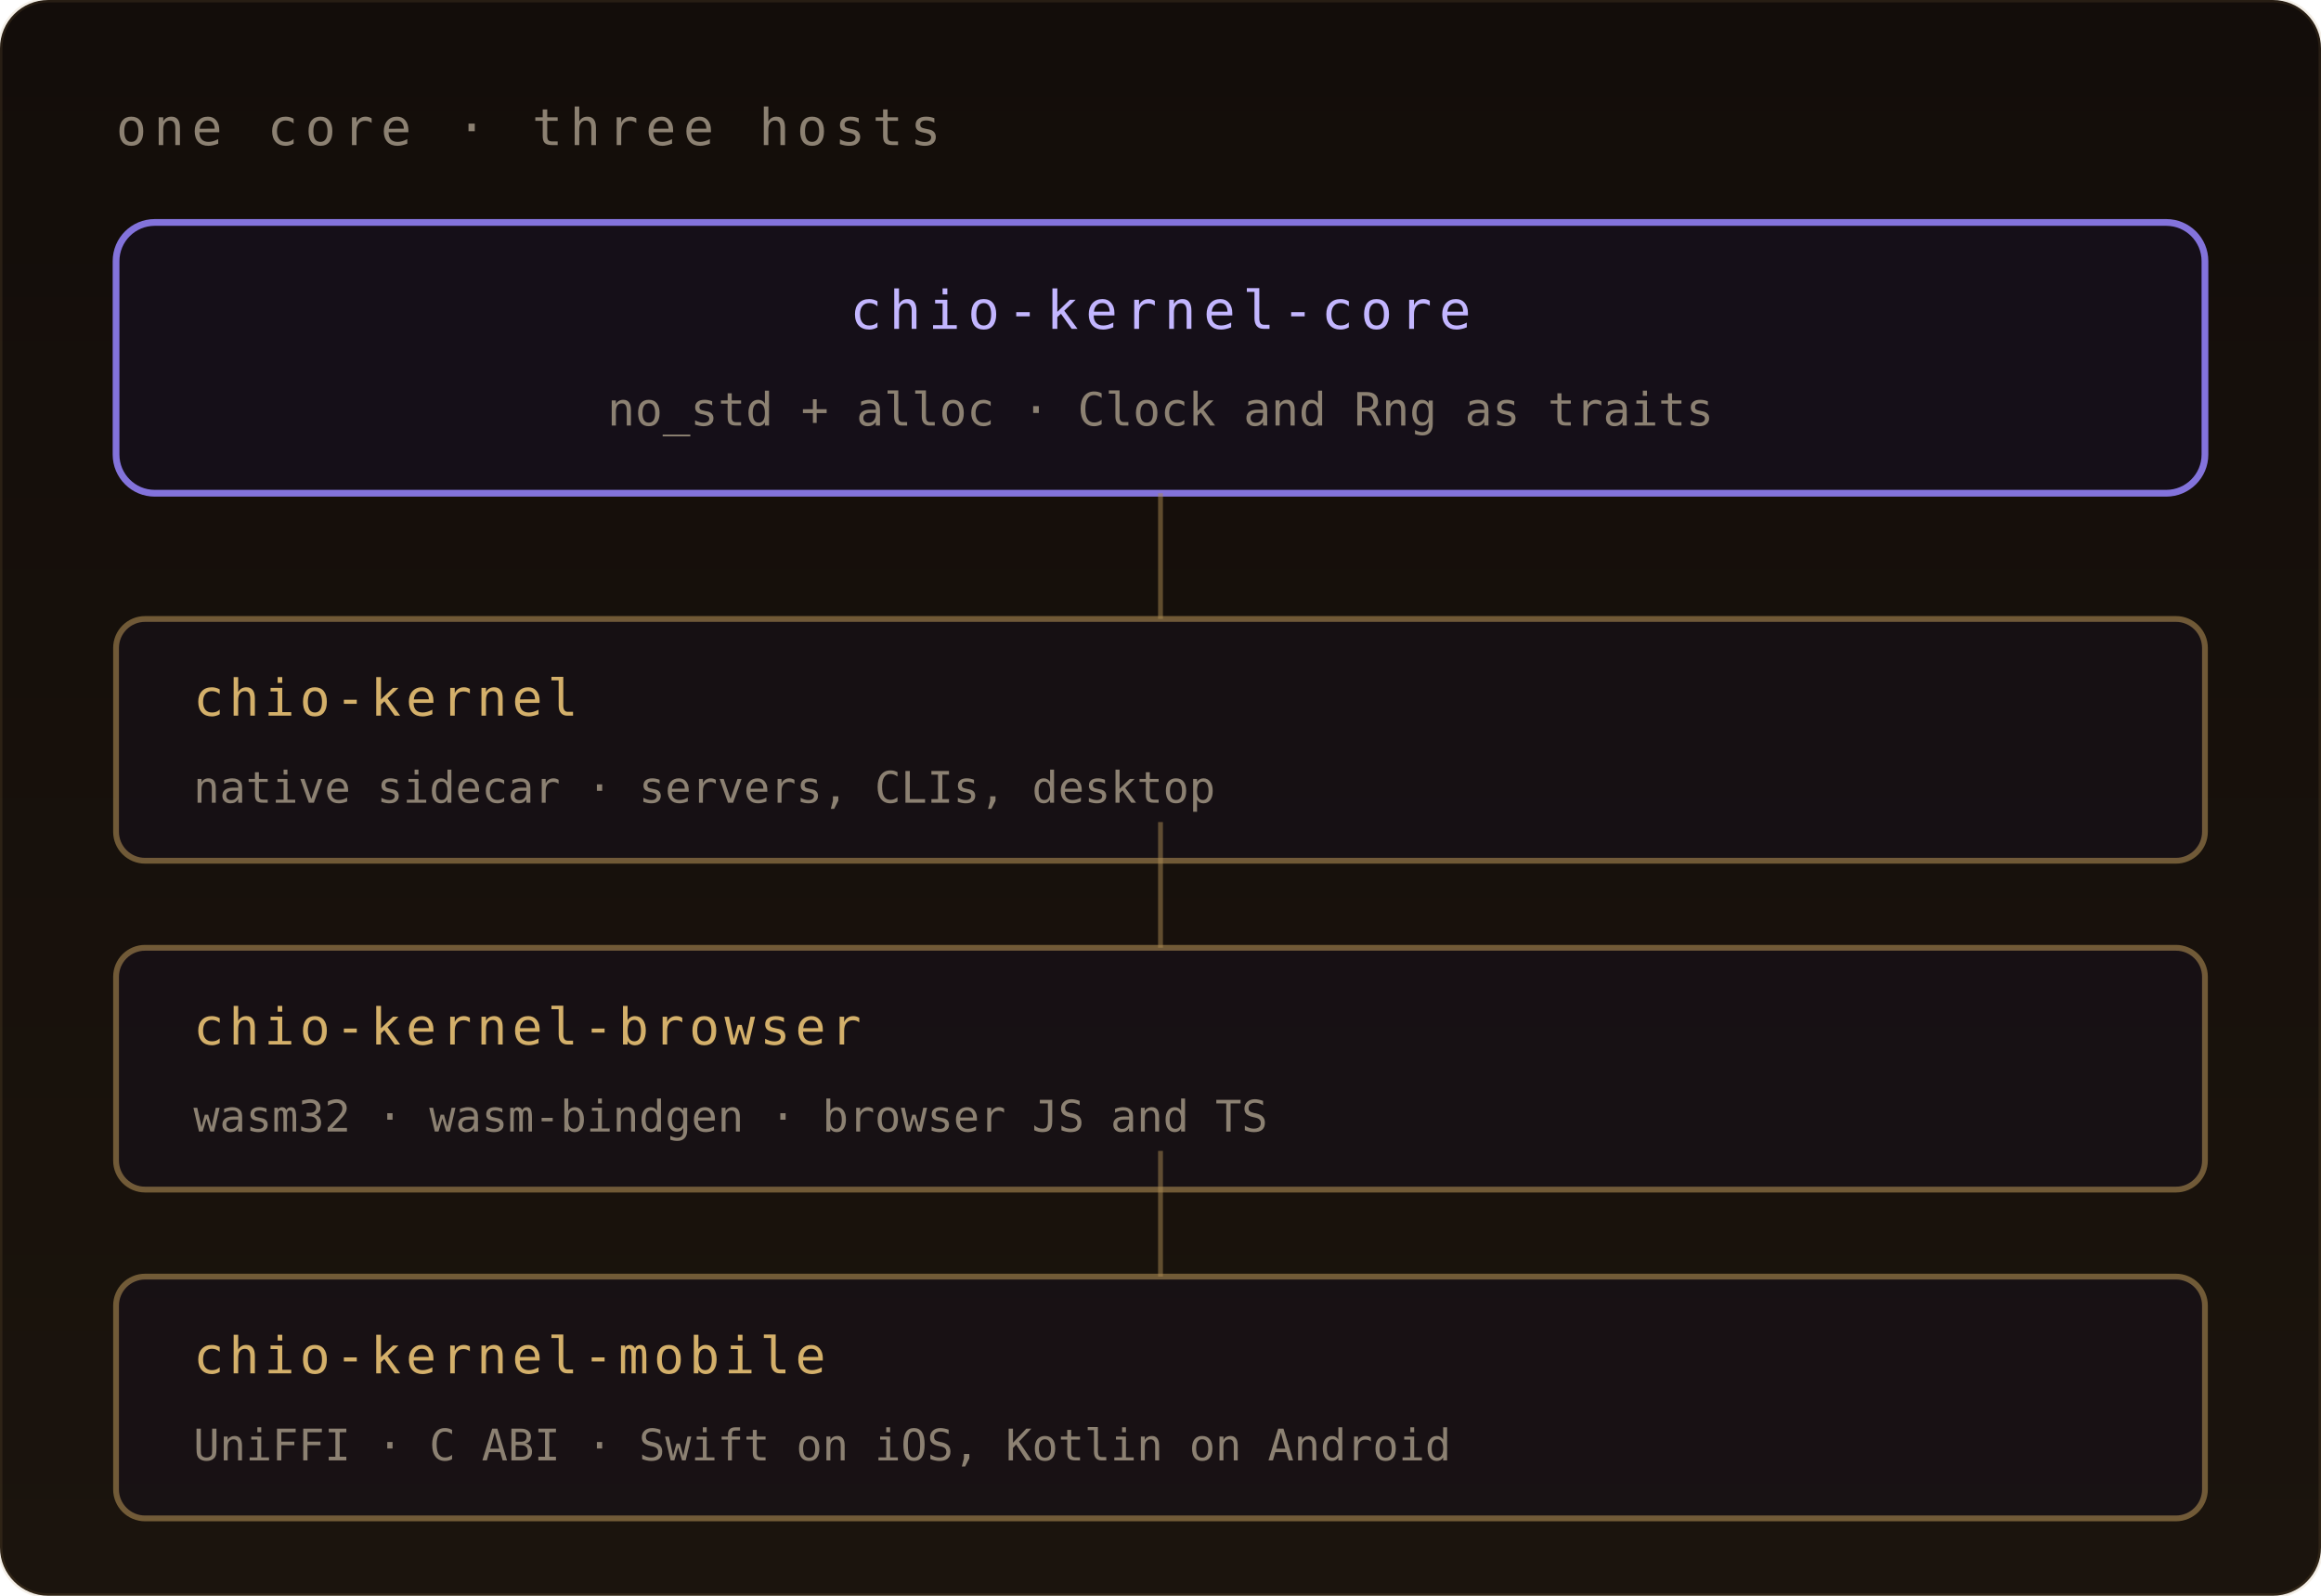
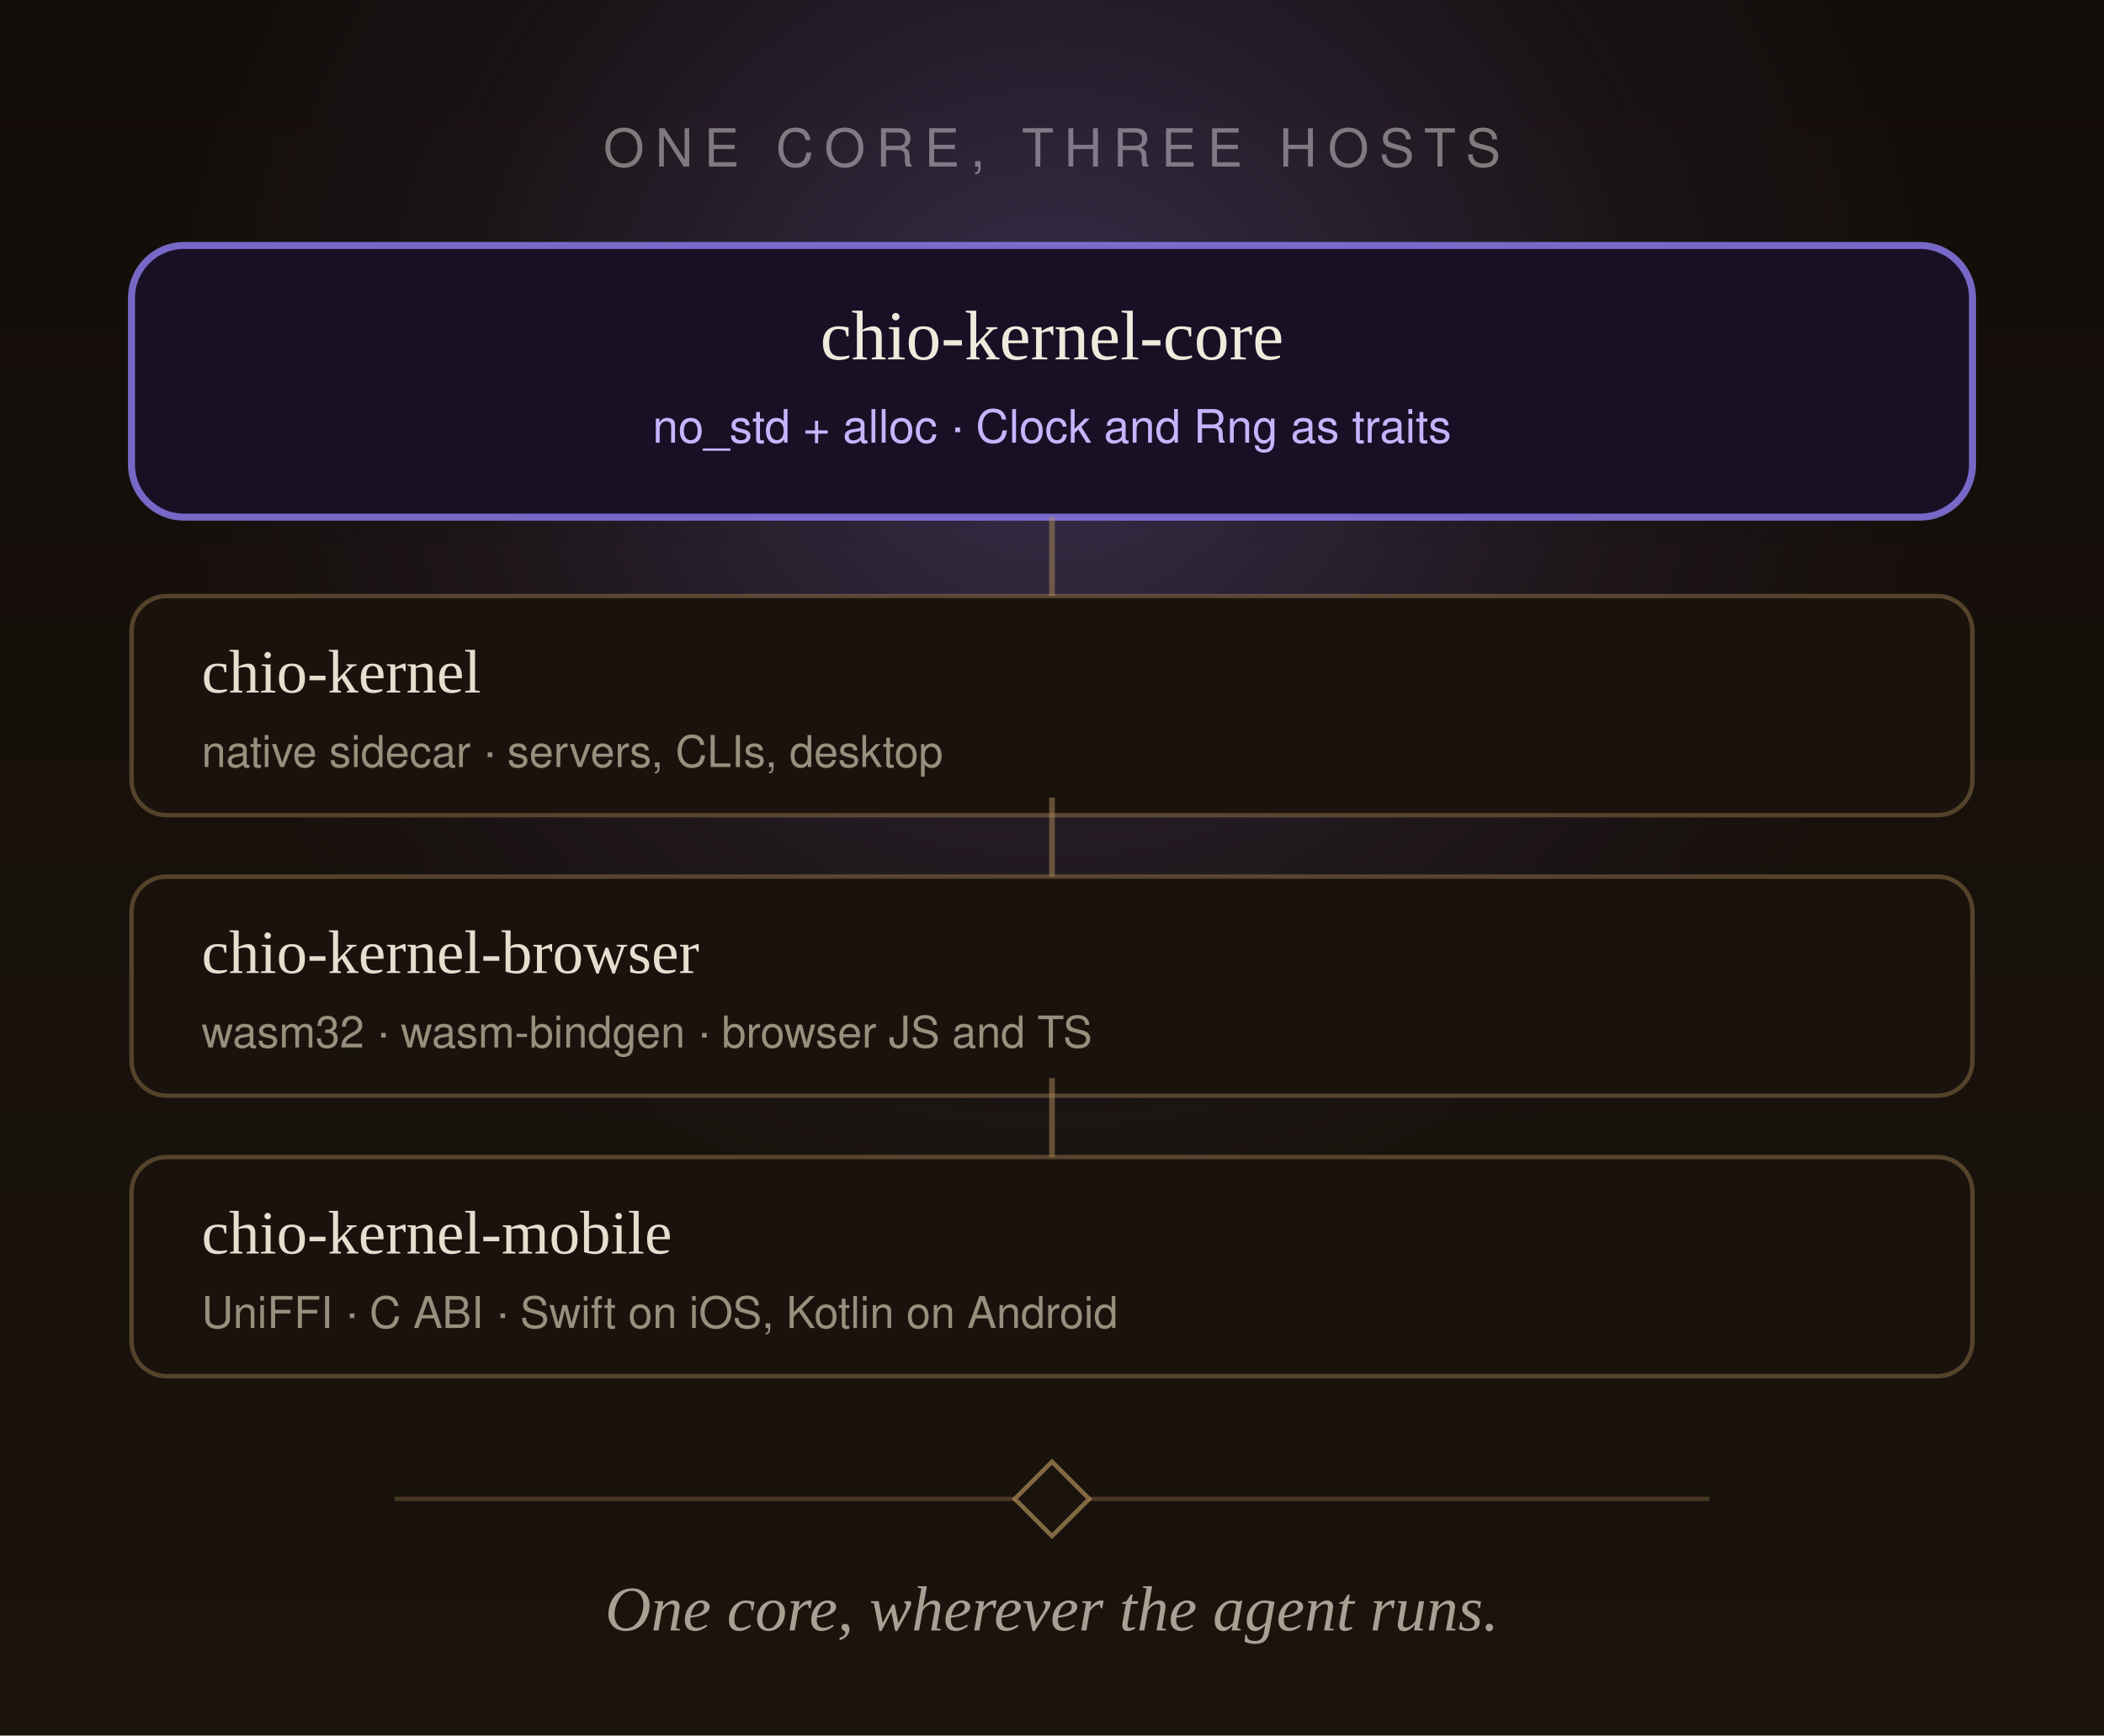
- <svg xmlns="http://www.w3.org/2000/svg" viewBox="0 0 480 330" width="480" height="330" role="img" aria-label="chio-kernel-core and its three hosts, stacked for small screens.">
+ <svg xmlns="http://www.w3.org/2000/svg" viewBox="0 0 480 396" width="480" height="396" role="img" aria-label="chio-kernel-core and its three hosts, stacked for small screens.">
  <defs>
-     <linearGradient id="pcm-bg" x1="0" y1="0" x2="0" y2="1">
+     <linearGradient id="pcmbg" x1="0" y1="0" x2="0" y2="1">
      <stop offset="0" stop-color="#130d0a" />
      <stop offset="1" stop-color="#1b140d" />
    </linearGradient>
-     <radialGradient id="pcm-glow" cx="50%" cy="50%" r="55%">
-       <stop offset="0" stop-color="#8f7ff2" stop-opacity="0.16" />
-       <stop offset="0.5" stop-color="#8f7ff2" stop-opacity="0.04" />
+     <radialGradient id="pcmglow" cx="50%" cy="50%" r="50%">
+       <stop offset="0" stop-color="#8f7ff2" stop-opacity="0.32" />
+       <stop offset="0.6" stop-color="#8f7ff2" stop-opacity="0.07" />
      <stop offset="1" stop-color="#8f7ff2" stop-opacity="0" />
    </radialGradient>
-     <pattern id="pcm-field" width="34" height="34" patternUnits="userSpaceOnUse">
-       <circle cx="6" cy="9" r="0.9" fill="#ab8a52" fill-opacity="0.16" />
-       <circle cx="23" cy="24" r="0.6" fill="#ab8a52" fill-opacity="0.10" />
-     </pattern>
-     <radialGradient id="pcm-fade" cx="50%" cy="50%" r="60%">
-       <stop offset="0" stop-color="#fff" stop-opacity="1" />
-       <stop offset="1" stop-color="#fff" stop-opacity="0" />
+     <radialGradient id="pcmkglow" cx="50%" cy="50%" r="50%">
+       <stop offset="0" stop-color="#8f7ff2" stop-opacity="0.28" />
+       <stop offset="0.65" stop-color="#8f7ff2" stop-opacity="0.06" />
+       <stop offset="1" stop-color="#8f7ff2" stop-opacity="0" />
    </radialGradient>
-     <mask id="pcm-mask">
-       <rect width="480" height="330" fill="url(#pcm-fade)" />
-     </mask>
  </defs>
-   <rect width="480" height="330" rx="10" fill="url(#pcm-bg)" />
-   <rect width="480" height="330" rx="10" fill="none" stroke="#ab8a52" stroke-opacity="0.14" />
-   <text x="24" y="30" text-anchor="start" font-family="ui-monospace, SFMono-Regular, 'SF Mono', Menlo, Consolas, monospace" font-size="10.5" letter-spacing="1.5" fill="#8c8172">one core · three hosts</text>
-   <rect x="24" y="46" width="432" height="56" rx="8" fill="#16101c" fill-opacity="0.8" stroke="#8f7ff2" stroke-opacity="0.9" stroke-width="1.4" />
-   <text x="240" y="68" text-anchor="middle" font-family="ui-monospace, SFMono-Regular, 'SF Mono', Menlo, Consolas, monospace" font-size="11" letter-spacing="1.5" fill="#c3b6ff">chio-kernel-core</text>
-   <text x="240" y="88" text-anchor="middle" font-family="ui-monospace, SFMono-Regular, 'SF Mono', Menlo, Consolas, monospace" font-size="9.5" fill="#8c8172">no_std + alloc · Clock and Rng as traits</text>
-   <line x1="240" y1="102" x2="240" y2="128" stroke="#ab8a52" stroke-opacity="0.5" stroke-width="1" />
-   <rect x="24" y="128" width="432" height="50" rx="6" fill="#16101c" fill-opacity="0.5" stroke="#ab8a52" stroke-opacity="0.6" stroke-width="1.2" />
-   <text x="40" y="148" text-anchor="start" font-family="ui-monospace, SFMono-Regular, 'SF Mono', Menlo, Consolas, monospace" font-size="10.5" letter-spacing="1" fill="#d4b06a">chio-kernel</text>
-   <text x="40" y="166" text-anchor="start" font-family="ui-monospace, SFMono-Regular, 'SF Mono', Menlo, Consolas, monospace" font-size="9" fill="#8c8172">native sidecar · servers, CLIs, desktop</text>
-   <line x1="240" y1="170" x2="240" y2="196" stroke="#ab8a52" stroke-opacity="0.5" stroke-width="1" />
-   <rect x="24" y="196" width="432" height="50" rx="6" fill="#16101c" fill-opacity="0.5" stroke="#ab8a52" stroke-opacity="0.6" stroke-width="1.2" />
-   <text x="40" y="216" text-anchor="start" font-family="ui-monospace, SFMono-Regular, 'SF Mono', Menlo, Consolas, monospace" font-size="10.5" letter-spacing="1" fill="#d4b06a">chio-kernel-browser</text>
-   <text x="40" y="234" text-anchor="start" font-family="ui-monospace, SFMono-Regular, 'SF Mono', Menlo, Consolas, monospace" font-size="9" fill="#8c8172">wasm32 · wasm-bindgen · browser JS and TS</text>
-   <line x1="240" y1="238" x2="240" y2="264" stroke="#ab8a52" stroke-opacity="0.5" stroke-width="1" />
-   <rect x="24" y="264" width="432" height="50" rx="6" fill="#16101c" fill-opacity="0.5" stroke="#ab8a52" stroke-opacity="0.6" stroke-width="1.2" />
-   <text x="40" y="284" text-anchor="start" font-family="ui-monospace, SFMono-Regular, 'SF Mono', Menlo, Consolas, monospace" font-size="10.5" letter-spacing="1" fill="#d4b06a">chio-kernel-mobile</text>
-   <text x="40" y="302" text-anchor="start" font-family="ui-monospace, SFMono-Regular, 'SF Mono', Menlo, Consolas, monospace" font-size="9" fill="#8c8172">UniFFI · C ABI · Swift on iOS, Kotlin on Android</text>
+   <rect width="480" height="396" fill="url(#pcmbg)" />
+   <text x="240.0" y="38" text-anchor="middle" font-family="-apple-system, 'Segoe UI', Helvetica, Arial, sans-serif" font-size="12" letter-spacing="2.5" fill="#d8cfc0" fill-opacity="0.55">ONE CORE, THREE HOSTS</text>
+   <circle cx="240.0" cy="87.0" r="200" fill="url(#pcmkglow)" />
+   <rect x="30" y="56" width="420" height="62" rx="12" fill="#191026" stroke="#8f7ff2" stroke-opacity="0.8" stroke-width="1.6" />
+   <text x="240" y="82" text-anchor="middle" font-family="Georgia, 'Times New Roman', serif" font-size="16" fill="#f0eadd">chio-kernel-core</text>
+   <text x="240" y="101" text-anchor="middle" font-family="-apple-system, 'Segoe UI', Helvetica, Arial, sans-serif" font-size="10.5" fill="#c3b6ff">no_std + alloc · Clock and Rng as traits</text>
+   <path d="M240 118 V136" stroke="#b08d5b" stroke-opacity="0.5" stroke-width="1.3" />
+   <rect x="30" y="136" width="420" height="50" rx="8" fill="#1a130d" stroke="#b08d5b" stroke-opacity="0.4" />
+   <text x="46" y="158" text-anchor="start" font-family="Georgia, 'Times New Roman', serif" font-size="14" fill="#e7ded0">chio-kernel</text>
+   <text x="46" y="175" text-anchor="start" font-family="-apple-system, 'Segoe UI', Helvetica, Arial, sans-serif" font-size="10" fill="#9a8f7e">native sidecar · servers, CLIs, desktop</text>
+   <path d="M240 182 V200" stroke="#b08d5b" stroke-opacity="0.5" stroke-width="1.3" />
+   <rect x="30" y="200" width="420" height="50" rx="8" fill="#1a130d" stroke="#b08d5b" stroke-opacity="0.4" />
+   <text x="46" y="222" text-anchor="start" font-family="Georgia, 'Times New Roman', serif" font-size="14" fill="#e7ded0">chio-kernel-browser</text>
+   <text x="46" y="239" text-anchor="start" font-family="-apple-system, 'Segoe UI', Helvetica, Arial, sans-serif" font-size="10" fill="#9a8f7e">wasm32 · wasm-bindgen · browser JS and TS</text>
+   <path d="M240 246 V264" stroke="#b08d5b" stroke-opacity="0.5" stroke-width="1.3" />
+   <rect x="30" y="264" width="420" height="50" rx="8" fill="#1a130d" stroke="#b08d5b" stroke-opacity="0.4" />
+   <text x="46" y="286" text-anchor="start" font-family="Georgia, 'Times New Roman', serif" font-size="14" fill="#e7ded0">chio-kernel-mobile</text>
+   <text x="46" y="303" text-anchor="start" font-family="-apple-system, 'Segoe UI', Helvetica, Arial, sans-serif" font-size="10" fill="#9a8f7e">UniFFI · C ABI · Swift on iOS, Kotlin on Android</text>
+   <path d="M90.0 342 H390.0" stroke="#b08d5b" stroke-opacity="0.3" stroke-width="1" />
+   <rect x="234.0" y="336" width="12" height="12" transform="rotate(45 240.0 342)" fill="#1b140d" stroke="#b08d5b" stroke-opacity="0.7" />
+   <text x="240.0" y="372" text-anchor="middle" font-family="Georgia, 'Times New Roman', serif" font-size="14.5" font-style="italic" fill="#d8cfc0" fill-opacity="0.75">One core, wherever the agent runs.</text>
</svg>
